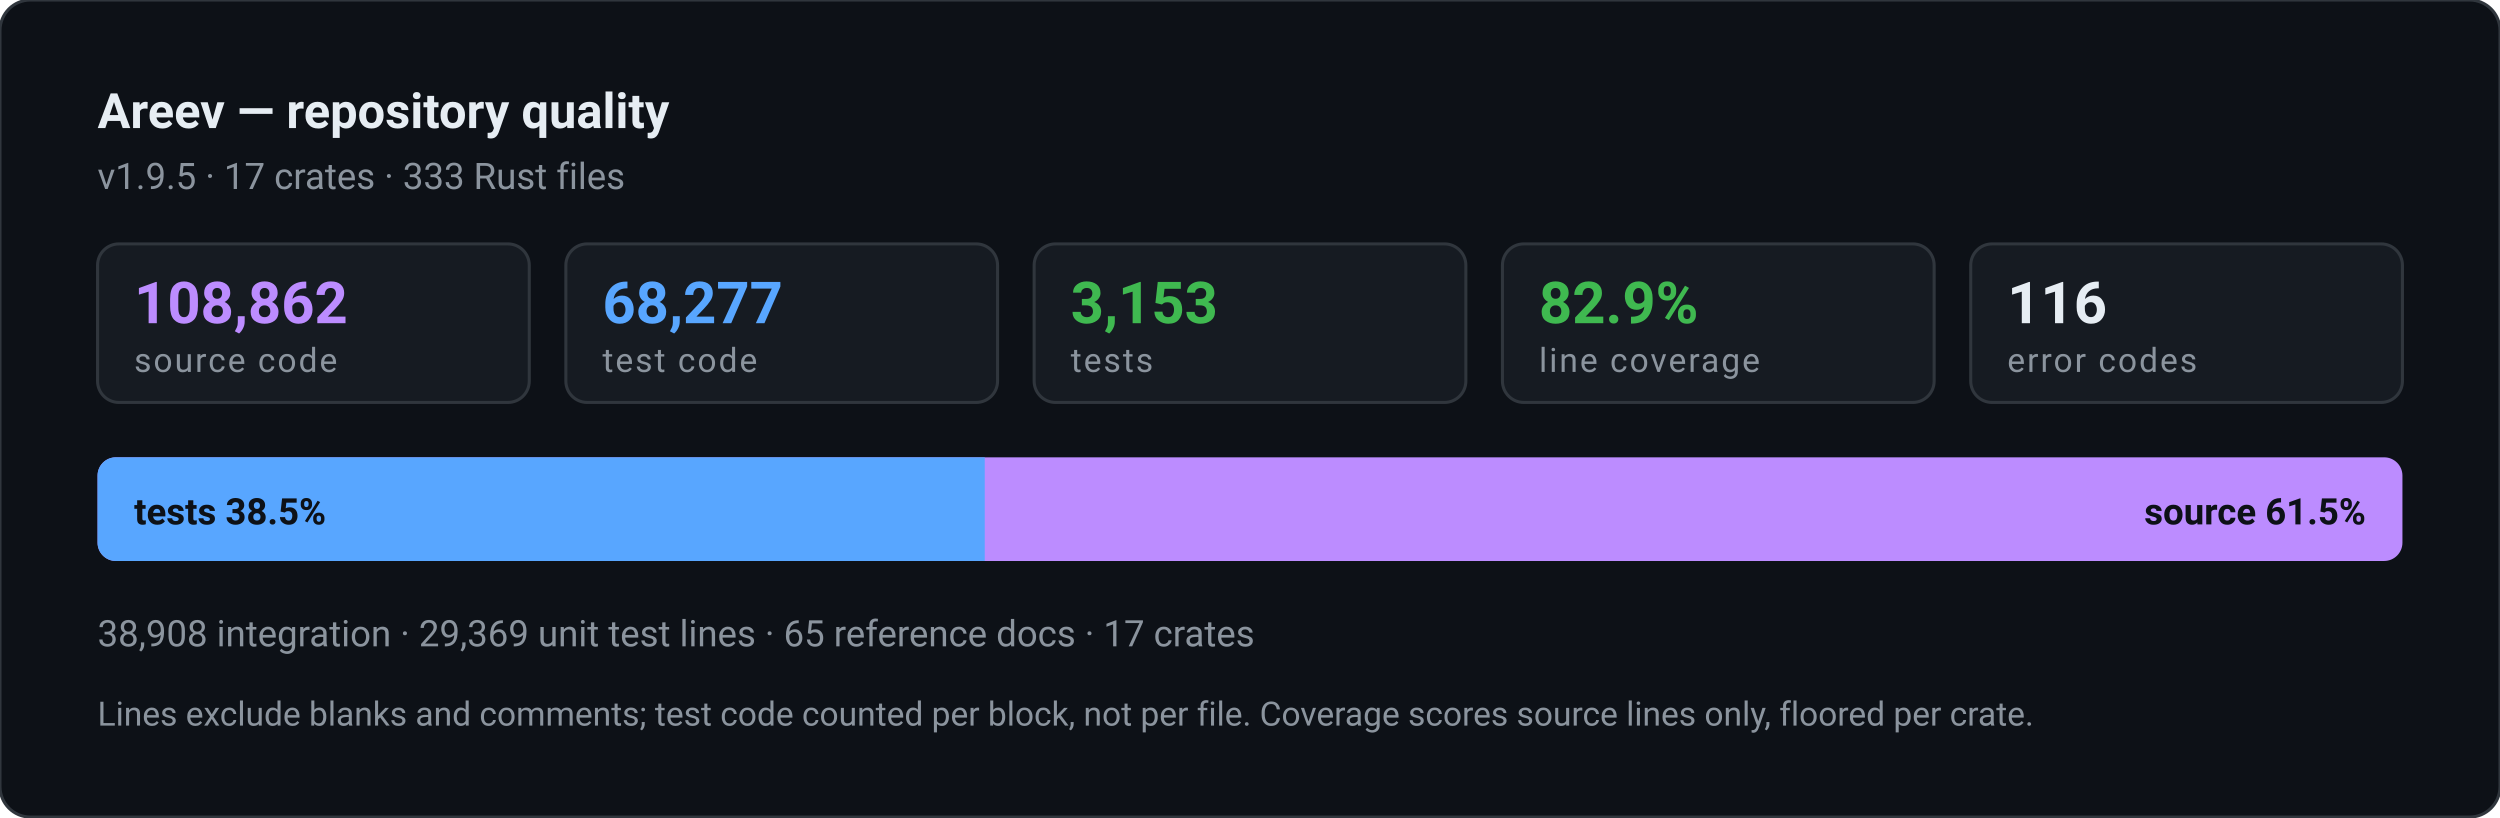
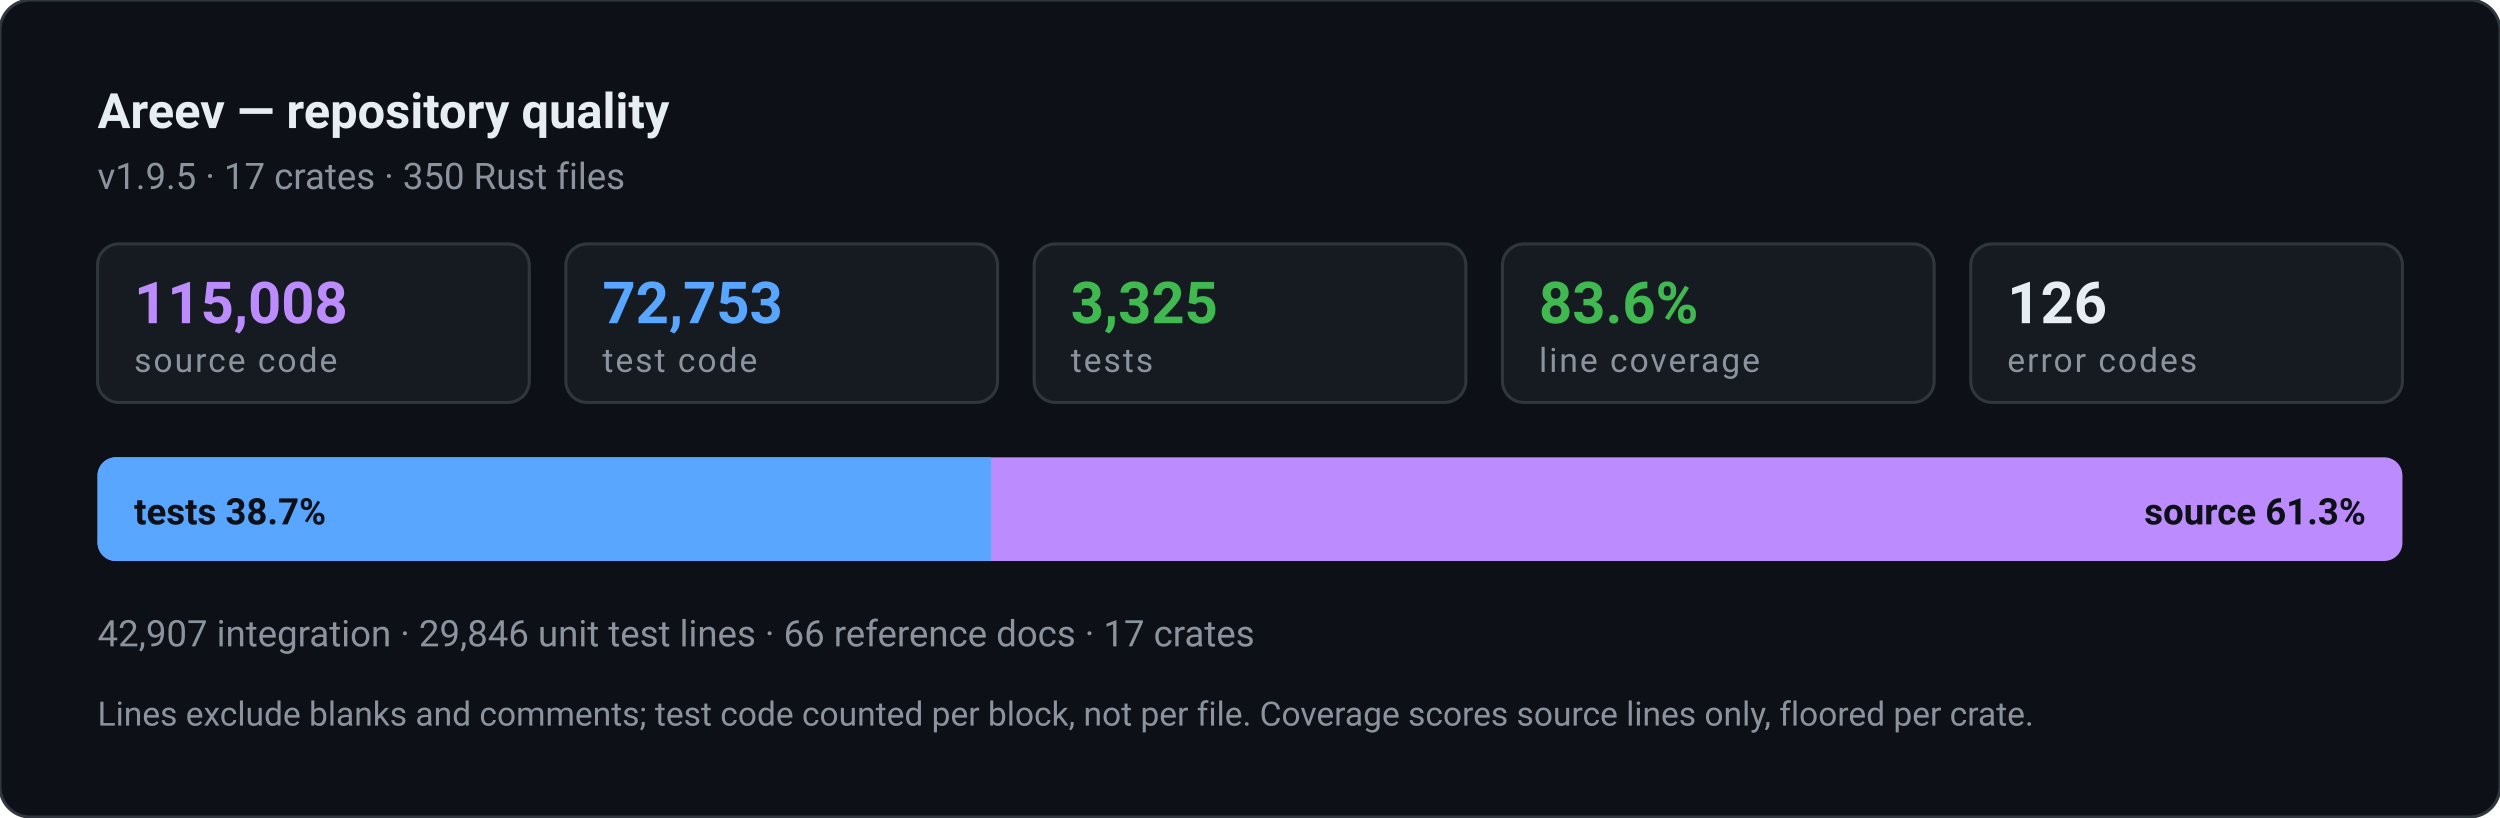
- <svg xmlns="http://www.w3.org/2000/svg" width="820" height="268" viewBox="0 0 820 268" role="img" aria-label="Areev repository quality: 68,277 lines of test code against 108,862 lines of source, 3,153 tests, 82.9% line coverage">
+ <svg xmlns="http://www.w3.org/2000/svg" width="820" height="268" viewBox="0 0 820 268" role="img" aria-label="Areev repository quality: 72,753 lines of test code against 115,008 lines of source, 3,325 tests, 83.6% line coverage">
  <style>text{font-family:ui-sans-serif,-apple-system,"Segoe UI",Roboto,Helvetica,Arial,sans-serif}.n{font-weight:700;font-variant-numeric:tabular-nums}.l{font-size:11px;letter-spacing:.06em;text-transform:uppercase}</style>
  <rect width="820" height="268" rx="10" fill="#0d1117" stroke="#30363d" />
  <text x="32" y="42" class="n" font-size="16" fill="#e6edf3">Areev — repository quality</text>
-   <text x="32" y="62" font-size="12" fill="#8b949e">v1.9.5 · 17 crates · 333 Rust files</text>
+   <text x="32" y="62" font-size="12" fill="#8b949e">v1.9.5 · 17 crates · 350 Rust files</text>
  <rect x="32.0" y="80" width="141.6" height="52" rx="7" fill="#161b22" stroke="#30363d" />
-   <text x="44.0" y="106" class="n" font-size="19" fill="#bc8cff">108,862</text>
+   <text x="44.0" y="106" class="n" font-size="19" fill="#bc8cff">115,008</text>
  <text x="44.0" y="122" class="l" fill="#8b949e">source code</text>
  <rect x="185.6" y="80" width="141.6" height="52" rx="7" fill="#161b22" stroke="#30363d" />
-   <text x="197.6" y="106" class="n" font-size="19" fill="#58a6ff">68,277</text>
+   <text x="197.6" y="106" class="n" font-size="19" fill="#58a6ff">72,753</text>
  <text x="197.6" y="122" class="l" fill="#8b949e">test code</text>
  <rect x="339.2" y="80" width="141.6" height="52" rx="7" fill="#161b22" stroke="#30363d" />
-   <text x="351.2" y="106" class="n" font-size="19" fill="#3fb950">3,153</text>
+   <text x="351.2" y="106" class="n" font-size="19" fill="#3fb950">3,325</text>
  <text x="351.2" y="122" class="l" fill="#8b949e">tests</text>
  <rect x="492.8" y="80" width="141.6" height="52" rx="7" fill="#161b22" stroke="#30363d" />
-   <text x="504.8" y="106" class="n" font-size="19" fill="#3fb950">82.9%</text>
+   <text x="504.8" y="106" class="n" font-size="19" fill="#3fb950">83.6%</text>
  <text x="504.8" y="122" class="l" fill="#8b949e">line coverage</text>
  <rect x="646.4" y="80" width="141.6" height="52" rx="7" fill="#161b22" stroke="#30363d" />
-   <text x="658.4" y="106" class="n" font-size="19" fill="#e6edf3">116</text>
+   <text x="658.4" y="106" class="n" font-size="19" fill="#e6edf3">126</text>
  <text x="658.4" y="122" class="l" fill="#8b949e">error codes</text>
  <rect x="32" y="150" width="756" height="34" rx="6" fill="#bc8cff" />
-   <path d="M32 156a6 6 0 0 1 6-6h285v34h-285a6 6 0 0 1-6-6z" fill="#58a6ff" />
-   <text x="44" y="172" class="n" font-size="12" fill="#0d1117">tests 38.5%</text>
-   <text x="776" y="172" class="n" font-size="12" fill="#0d1117" text-anchor="end">source 61.5%</text>
-   <text x="32" y="212" font-size="12" fill="#8b949e">38,908 integration · 29,369 unit test lines · 65 reference docs · 17 crates</text>
+   <path d="M32 156a6 6 0 0 1 6-6h287v34h-287a6 6 0 0 1-6-6z" fill="#58a6ff" />
+   <text x="44" y="172" class="n" font-size="12" fill="#0d1117">tests 38.7%</text>
+   <text x="776" y="172" class="n" font-size="12" fill="#0d1117" text-anchor="end">source 61.3%</text>
+   <text x="32" y="212" font-size="12" fill="#8b949e">42,907 integration · 29,846 unit test lines · 66 reference docs · 17 crates</text>
  <text x="32" y="238" font-size="11" fill="#8b949e">Lines exclude blanks and comments; test code counted per block, not per file. Coverage scores source lines only, floored per crate.</text>
</svg>
